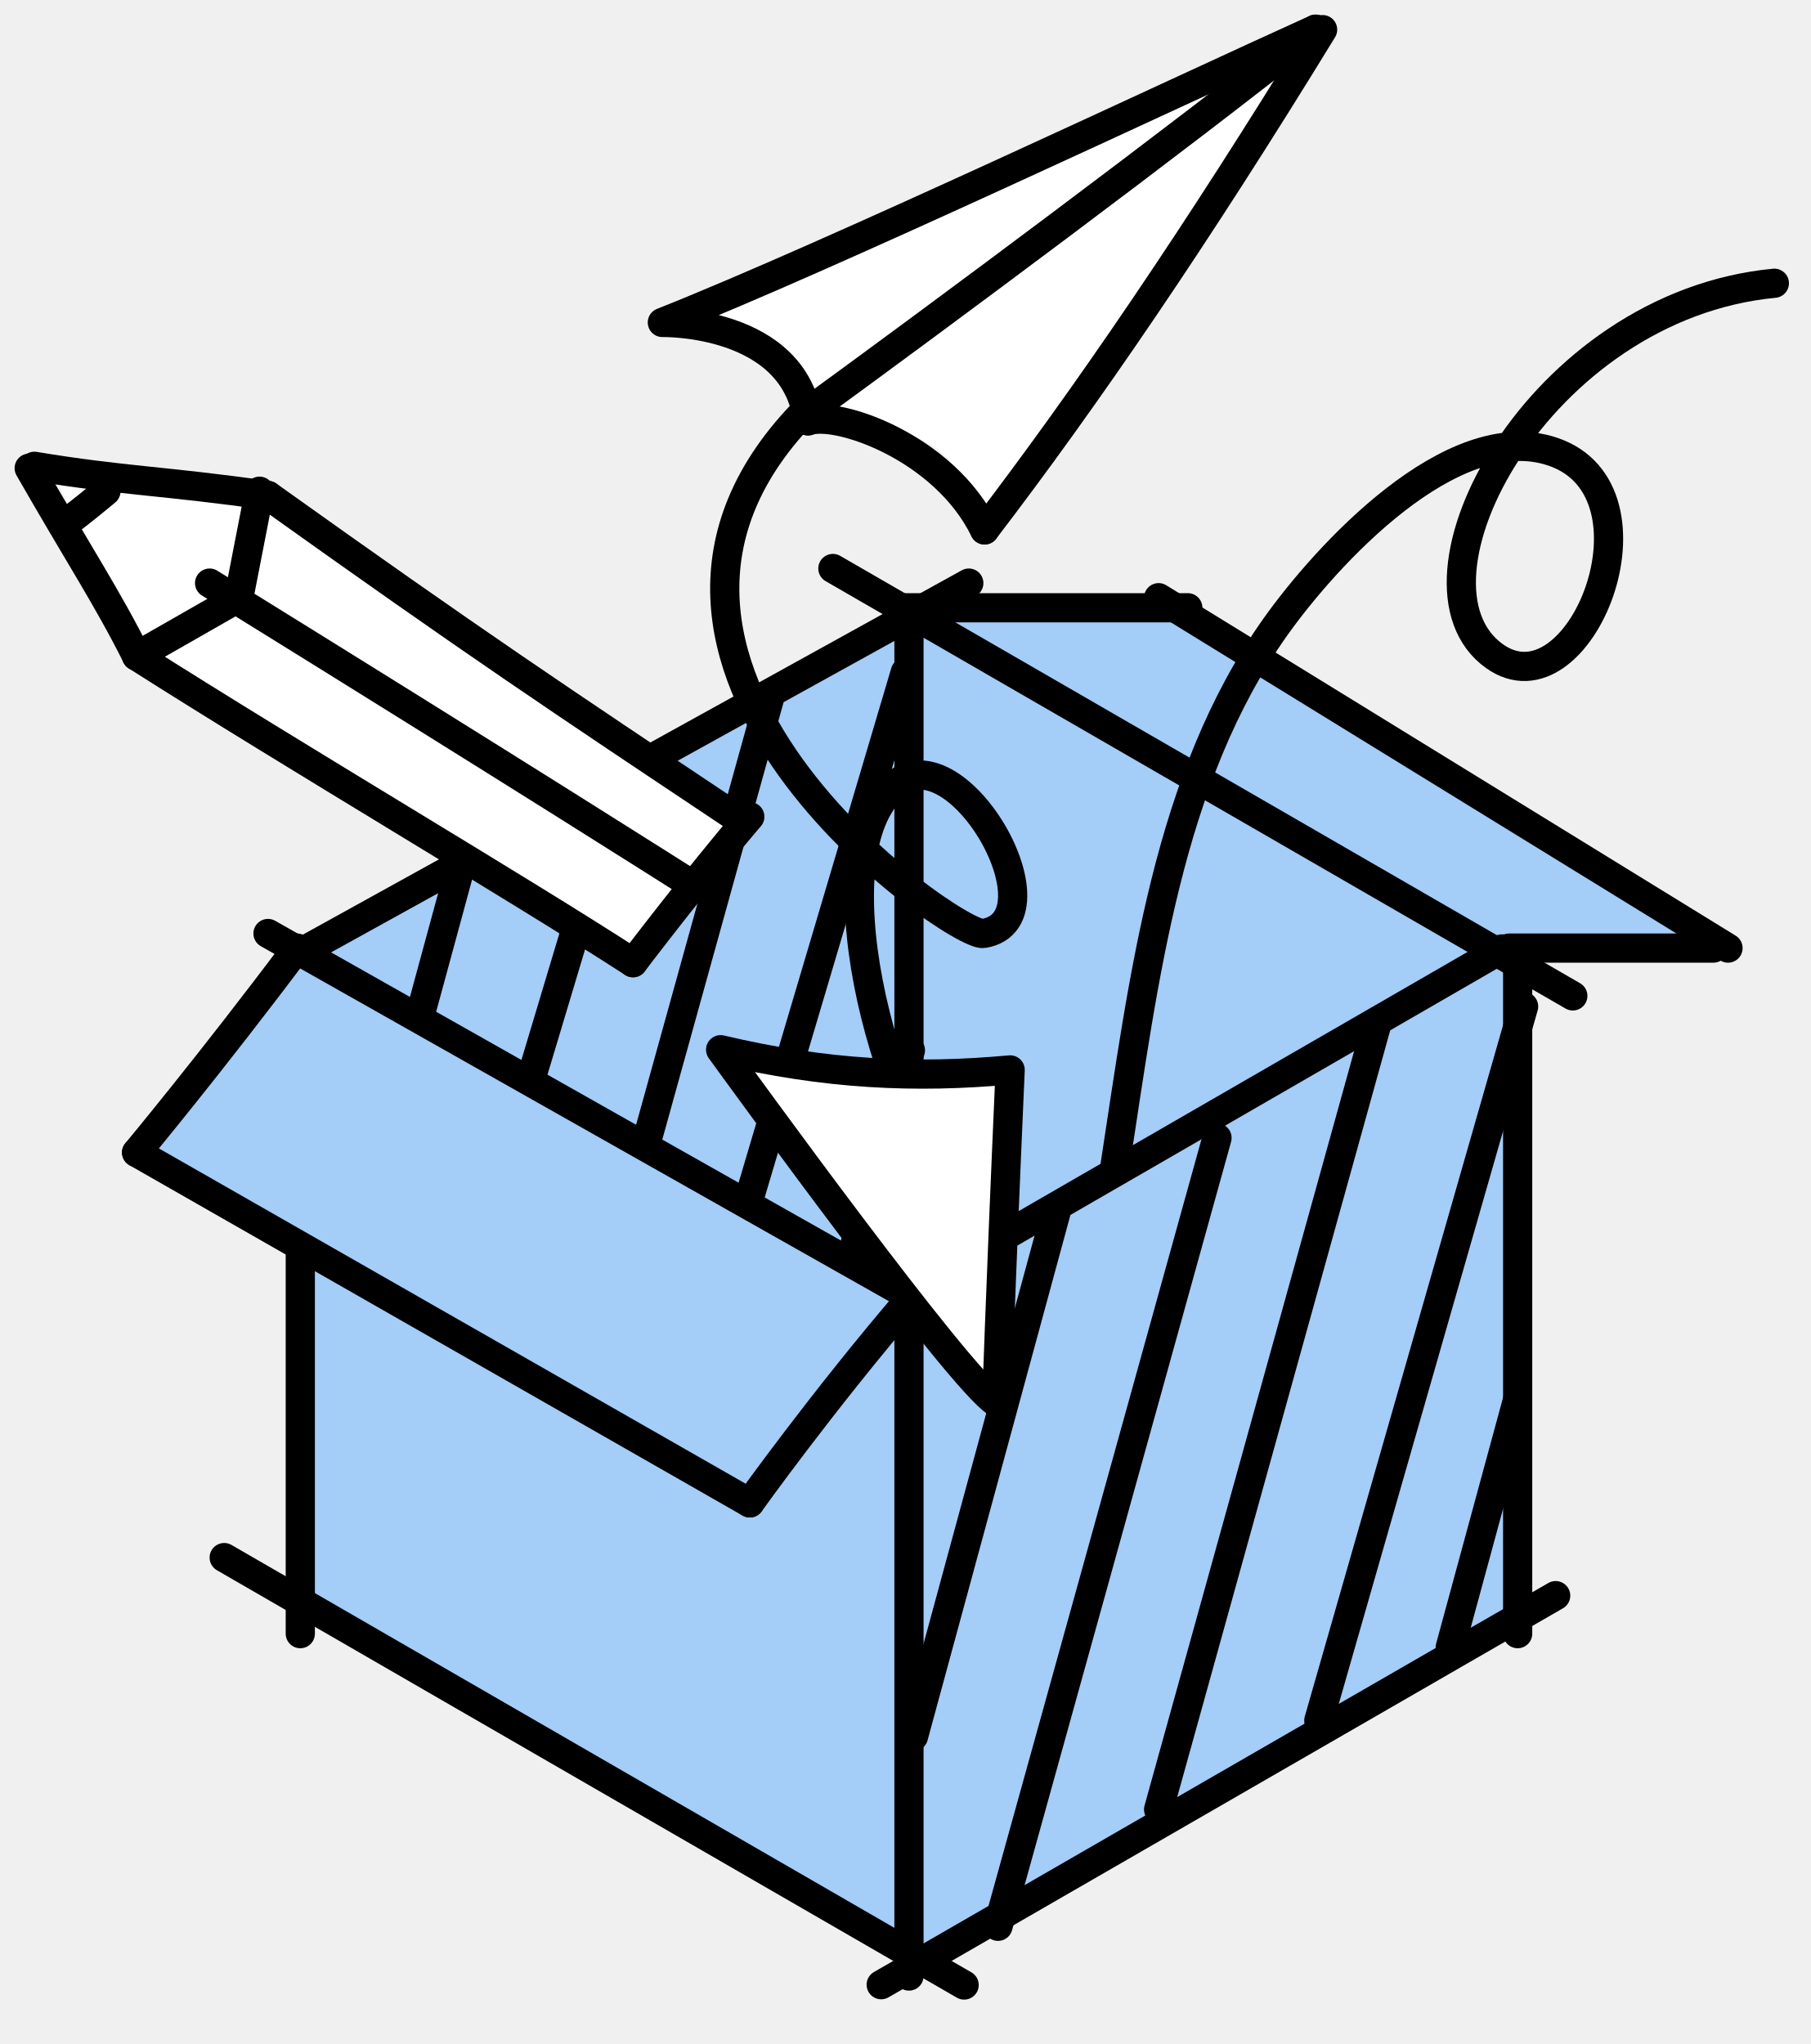
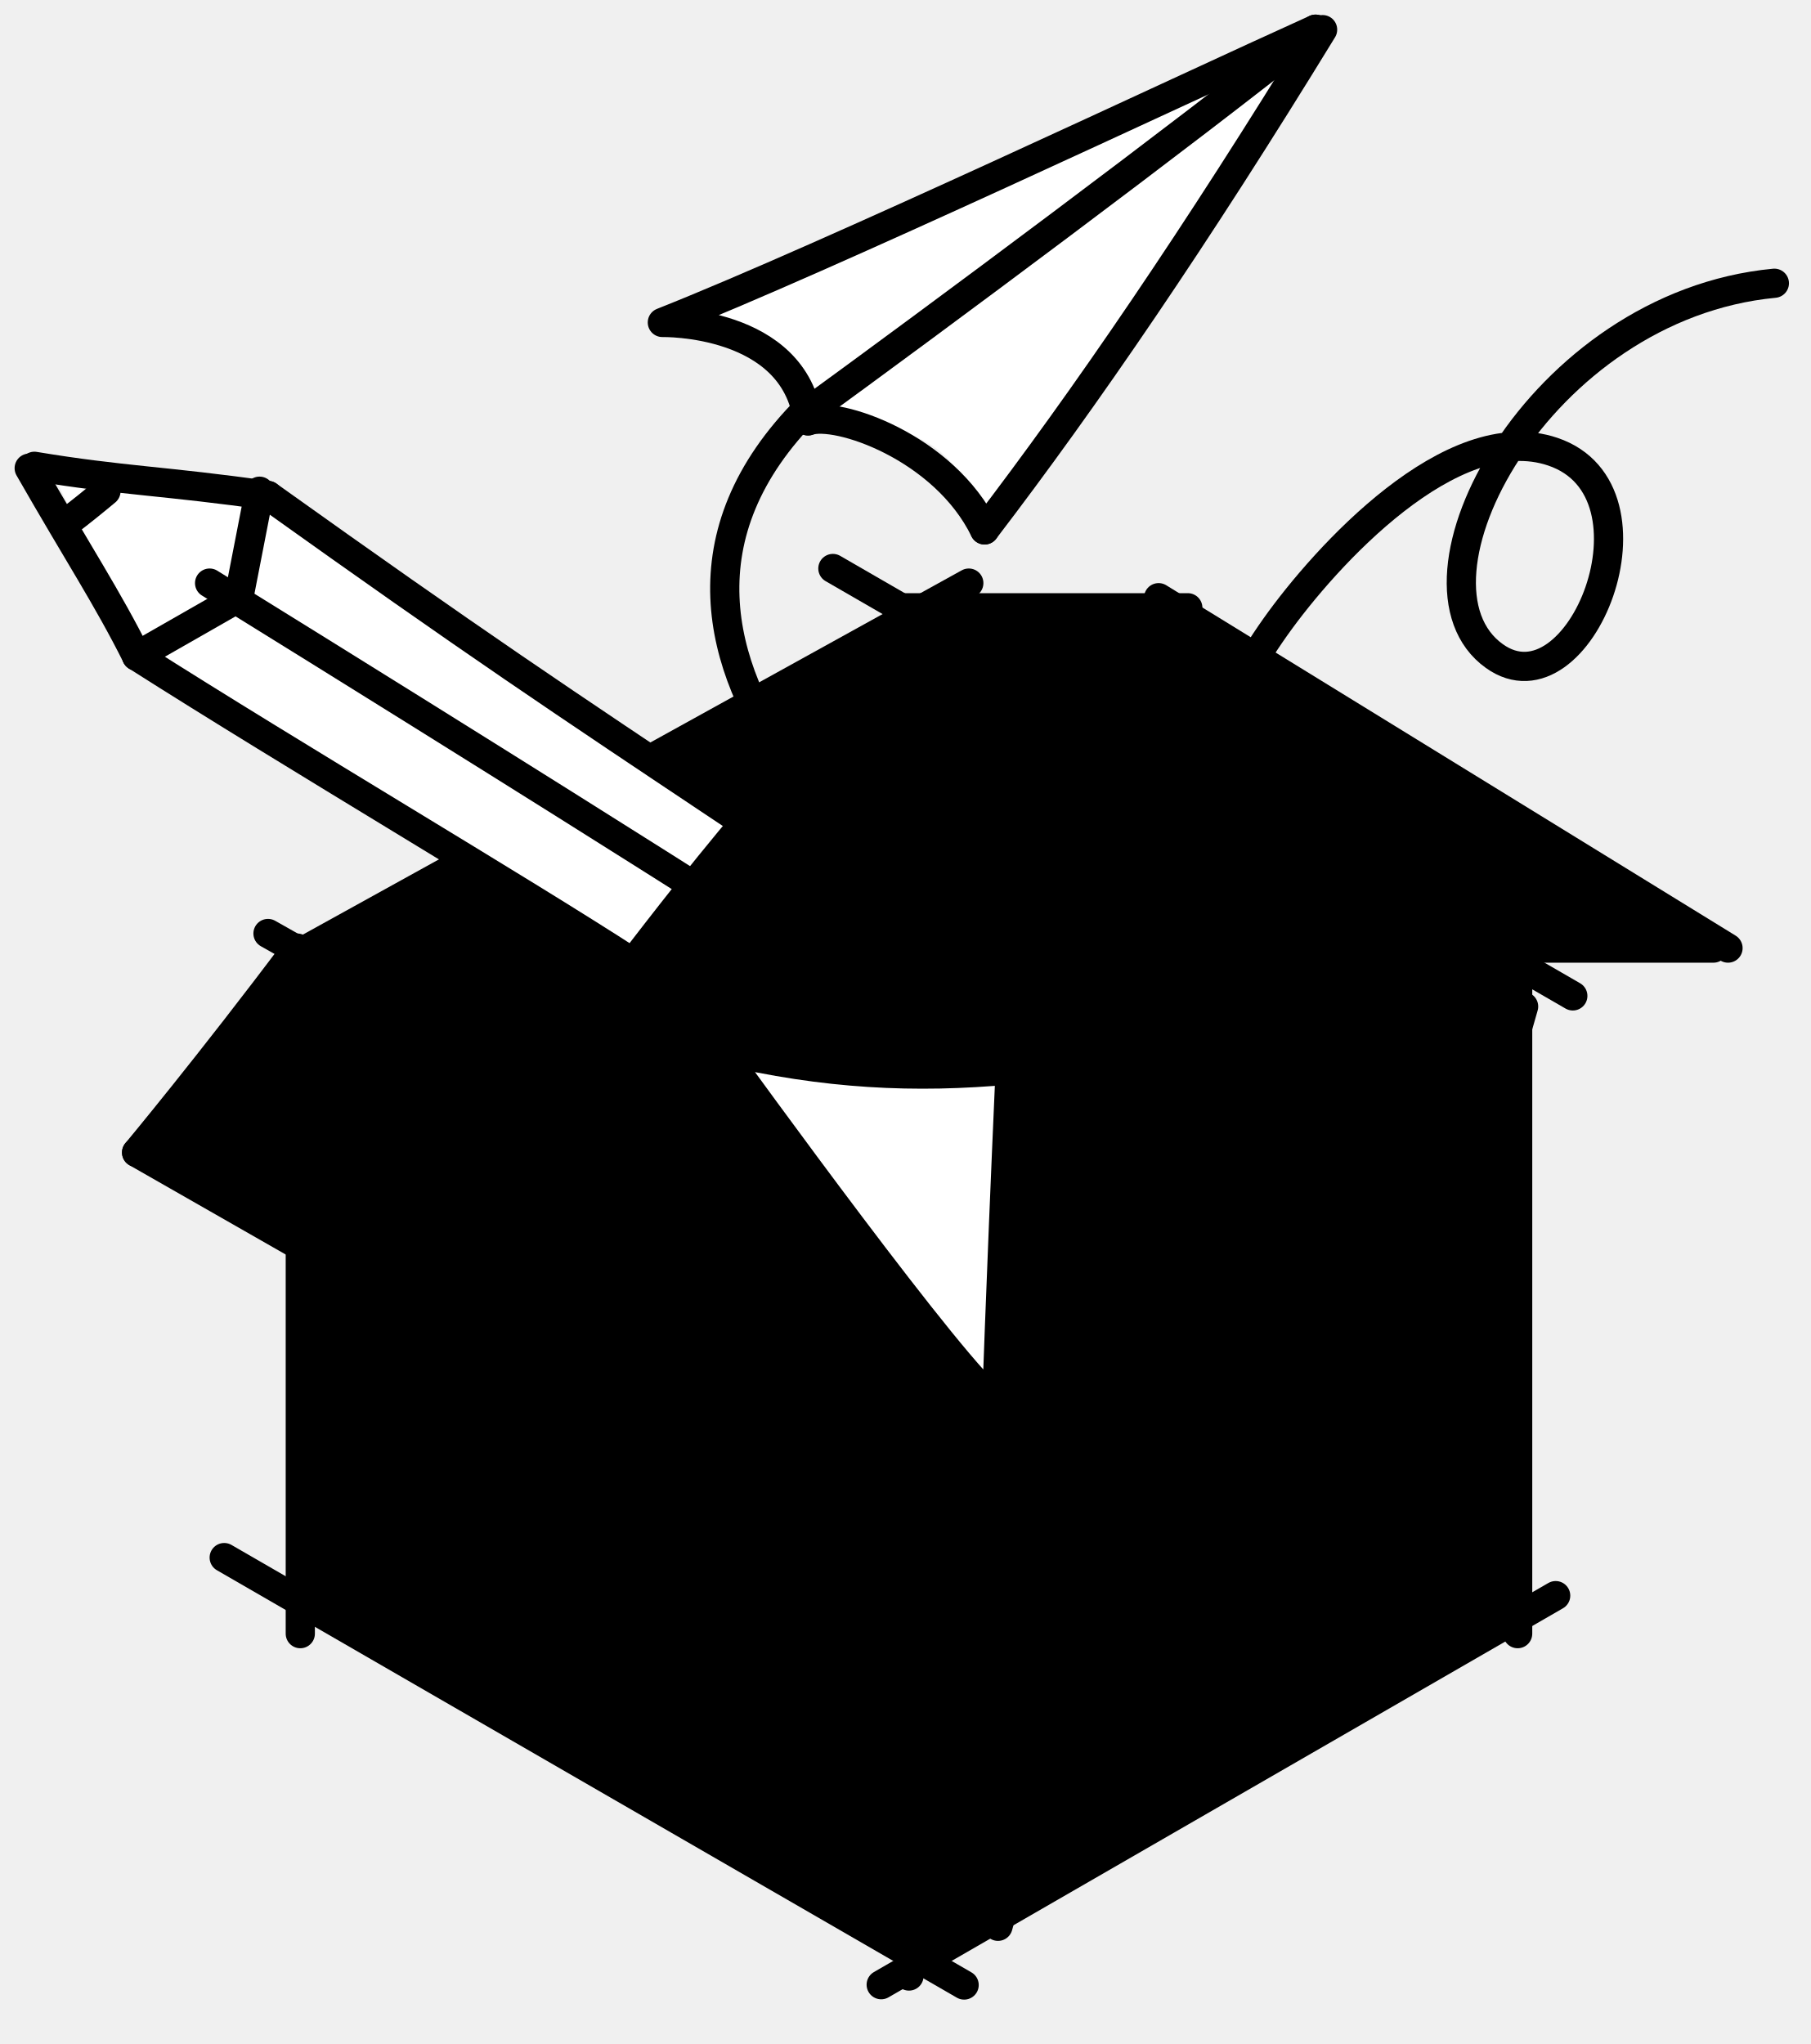
- <svg xmlns="http://www.w3.org/2000/svg" width="62" height="70" viewBox="0 0 62 70" fill="none">
-   <path d="M31.678 67.229L10.284 54.644V42.969L5.178 39.469L10.284 32.497L31.129 20.771H40.178L59.178 32.497L51.678 32.969L52.178 55.469L31.678 67.229Z" fill="#A4CDF8" />
+ <svg xmlns="http://www.w3.org/2000/svg" viewBox="0 0 62 70" fill="none">
+   <path d="M31.678 67.229L10.284 54.644V42.969L5.178 39.469L10.284 32.497L31.129 20.771H40.178L59.178 32.497L51.678 32.969L52.178 55.469L31.678 67.229Z" fill="currentColor" />
  <path d="M31.129 21.469L31.129 67.672" stroke="black" stroke-linecap="round" stroke-linejoin="round" />
  <path d="M51.974 32.497V55.947" stroke="black" stroke-linecap="round" stroke-linejoin="round" />
  <path d="M10.284 55.947V42.969" stroke="black" stroke-linecap="round" stroke-linejoin="round" />
  <path d="M9.178 31.969L32.178 44.969M4.678 39.469L25.678 51.469" stroke="black" stroke-linecap="round" stroke-linejoin="round" />
  <path d="M28.523 19.469L53.863 34.106" stroke="black" stroke-linecap="round" stroke-linejoin="round" />
  <path d="M39.678 20.469L59.178 32.469" stroke="black" stroke-linecap="round" stroke-linejoin="round" />
  <path d="M7.678 53.342L33.018 67.98" stroke="black" stroke-linecap="round" stroke-linejoin="round" />
  <path d="M10.284 32.627L33.178 19.969" stroke="black" stroke-linecap="round" stroke-linejoin="round" />
  <path d="M31.129 44.222L51.438 32.497" stroke="black" stroke-linecap="round" stroke-linejoin="round" />
  <path d="M30.178 67.969L53.276 54.645" stroke="black" stroke-linecap="round" stroke-linejoin="round" />
  <path d="M36.178 41.469L31.283 59.469M41.678 38.969L34.178 65.969M52.178 34.469L45.164 58.923M47.178 34.969L39.678 61.969M49.664 56.423L51.963 47.969" stroke="black" stroke-linecap="round" stroke-linejoin="round" />
  <path d="M15.678 30.018L14.468 34.469M21.178 26.969L18.178 36.969M31.004 23.018L25.678 40.969M26.352 23.92L22.178 38.969M29.178 42.969L31.178 35.969" stroke="black" stroke-linecap="round" stroke-linejoin="round" />
  <path d="M25.678 51.469C25.678 51.469 28.178 47.969 31.178 44.469M4.678 39.469C4.678 39.469 7.178 36.469 10.178 32.469" stroke="black" stroke-linecap="round" stroke-linejoin="round" />
  <path d="M51.678 32.469C53.678 32.469 58.678 32.469 58.678 32.469" stroke="black" stroke-linecap="round" stroke-linejoin="round" />
  <path d="M30.812 20.814C34.767 20.814 36.726 20.814 40.678 20.814" stroke="black" stroke-linecap="round" stroke-linejoin="round" />
  <path d="M4.678 21.969L1.678 15.969C4.012 16.302 8.778 16.969 9.178 16.969C9.578 16.969 20.345 24.302 25.678 27.969L21.178 32.969L4.678 21.969Z" fill="white" />
  <path d="M27.678 13.469C27.278 12.269 24.678 10.969 23.678 10.969L45.178 1.469L33.763 17.848C33.764 17.935 33.727 17.969 33.678 17.969L33.763 17.848C33.76 17.634 33.529 17.103 32.678 15.969C31.178 13.969 28.178 14.969 27.678 13.469Z" fill="white" />
  <path d="M38.178 39.969C39.178 33.469 39.984 26.672 43.678 21.469C45.391 19.056 49.711 14.297 53.178 15.469C57.178 16.82 54.096 24.552 51.178 22.469C47.678 19.969 52.678 10.469 60.765 9.7" stroke="black" stroke-linecap="round" stroke-linejoin="round" />
  <path d="M4.678 22.469C10.178 25.969 17.662 30.366 21.678 32.969" stroke="black" stroke-linecap="round" stroke-linejoin="round" />
  <path d="M4.678 22.468C3.678 20.468 2.678 18.968 1 16.033" stroke="black" stroke-linecap="round" stroke-linejoin="round" />
  <path d="M1.178 15.969C4.178 16.469 5.678 16.469 9.178 16.969" stroke="black" stroke-linecap="round" stroke-linejoin="round" />
  <path d="M9.178 16.969C16.178 21.969 19.178 23.969 25.178 27.969" stroke="black" stroke-linecap="round" stroke-linejoin="round" />
  <path d="M21.678 32.969C21.678 32.969 23.877 30.072 25.678 27.969" stroke="black" stroke-linecap="round" stroke-linejoin="round" />
  <path d="M2.315 17.873C2.764 17.533 3.197 17.182 3.629 16.822" stroke="black" stroke-linecap="round" stroke-linejoin="round" />
  <path d="M4.678 22.469L8.178 20.469L8.888 16.822" stroke="black" stroke-linecap="round" stroke-linejoin="round" />
  <path d="M7.178 19.969C17.678 26.469 23.639 30.258 23.639 30.258" stroke="black" stroke-linecap="round" stroke-linejoin="round" />
  <path d="M27.43 14.271C32.232 10.779 40.493 4.634 45.053 1" stroke="black" stroke-linecap="round" stroke-linejoin="round" />
  <path d="M33.718 18.147C37.155 13.654 40.955 8.103 45.294 1.015" stroke="black" stroke-linecap="round" stroke-linejoin="round" />
  <path d="M27.672 14.414C28.655 14.059 32.331 15.306 33.718 18.148" stroke="black" stroke-linecap="round" stroke-linejoin="round" />
  <path d="M27.672 14.413C27.21 10.944 22.683 11.043 22.683 11.043C28.432 8.763 40.295 3.147 45.053 1" stroke="black" stroke-linecap="round" stroke-linejoin="round" />
  <path d="M27.678 13.969C19.007 22.64 32.743 32.124 33.678 31.969C36.678 31.469 32.178 23.969 30.178 27.469C28.178 30.469 30.478 38.869 33.678 42.469" stroke="black" stroke-linecap="round" stroke-linejoin="round" />
  <path d="M24.679 35.949C28.276 36.801 31.352 36.939 34.594 36.641C34.226 44.959 34.141 48.043 34.13 48.036C32.84 47.227 25.246 36.726 24.679 35.949Z" fill="white" stroke="black" stroke-linecap="round" stroke-linejoin="round" />
</svg>
